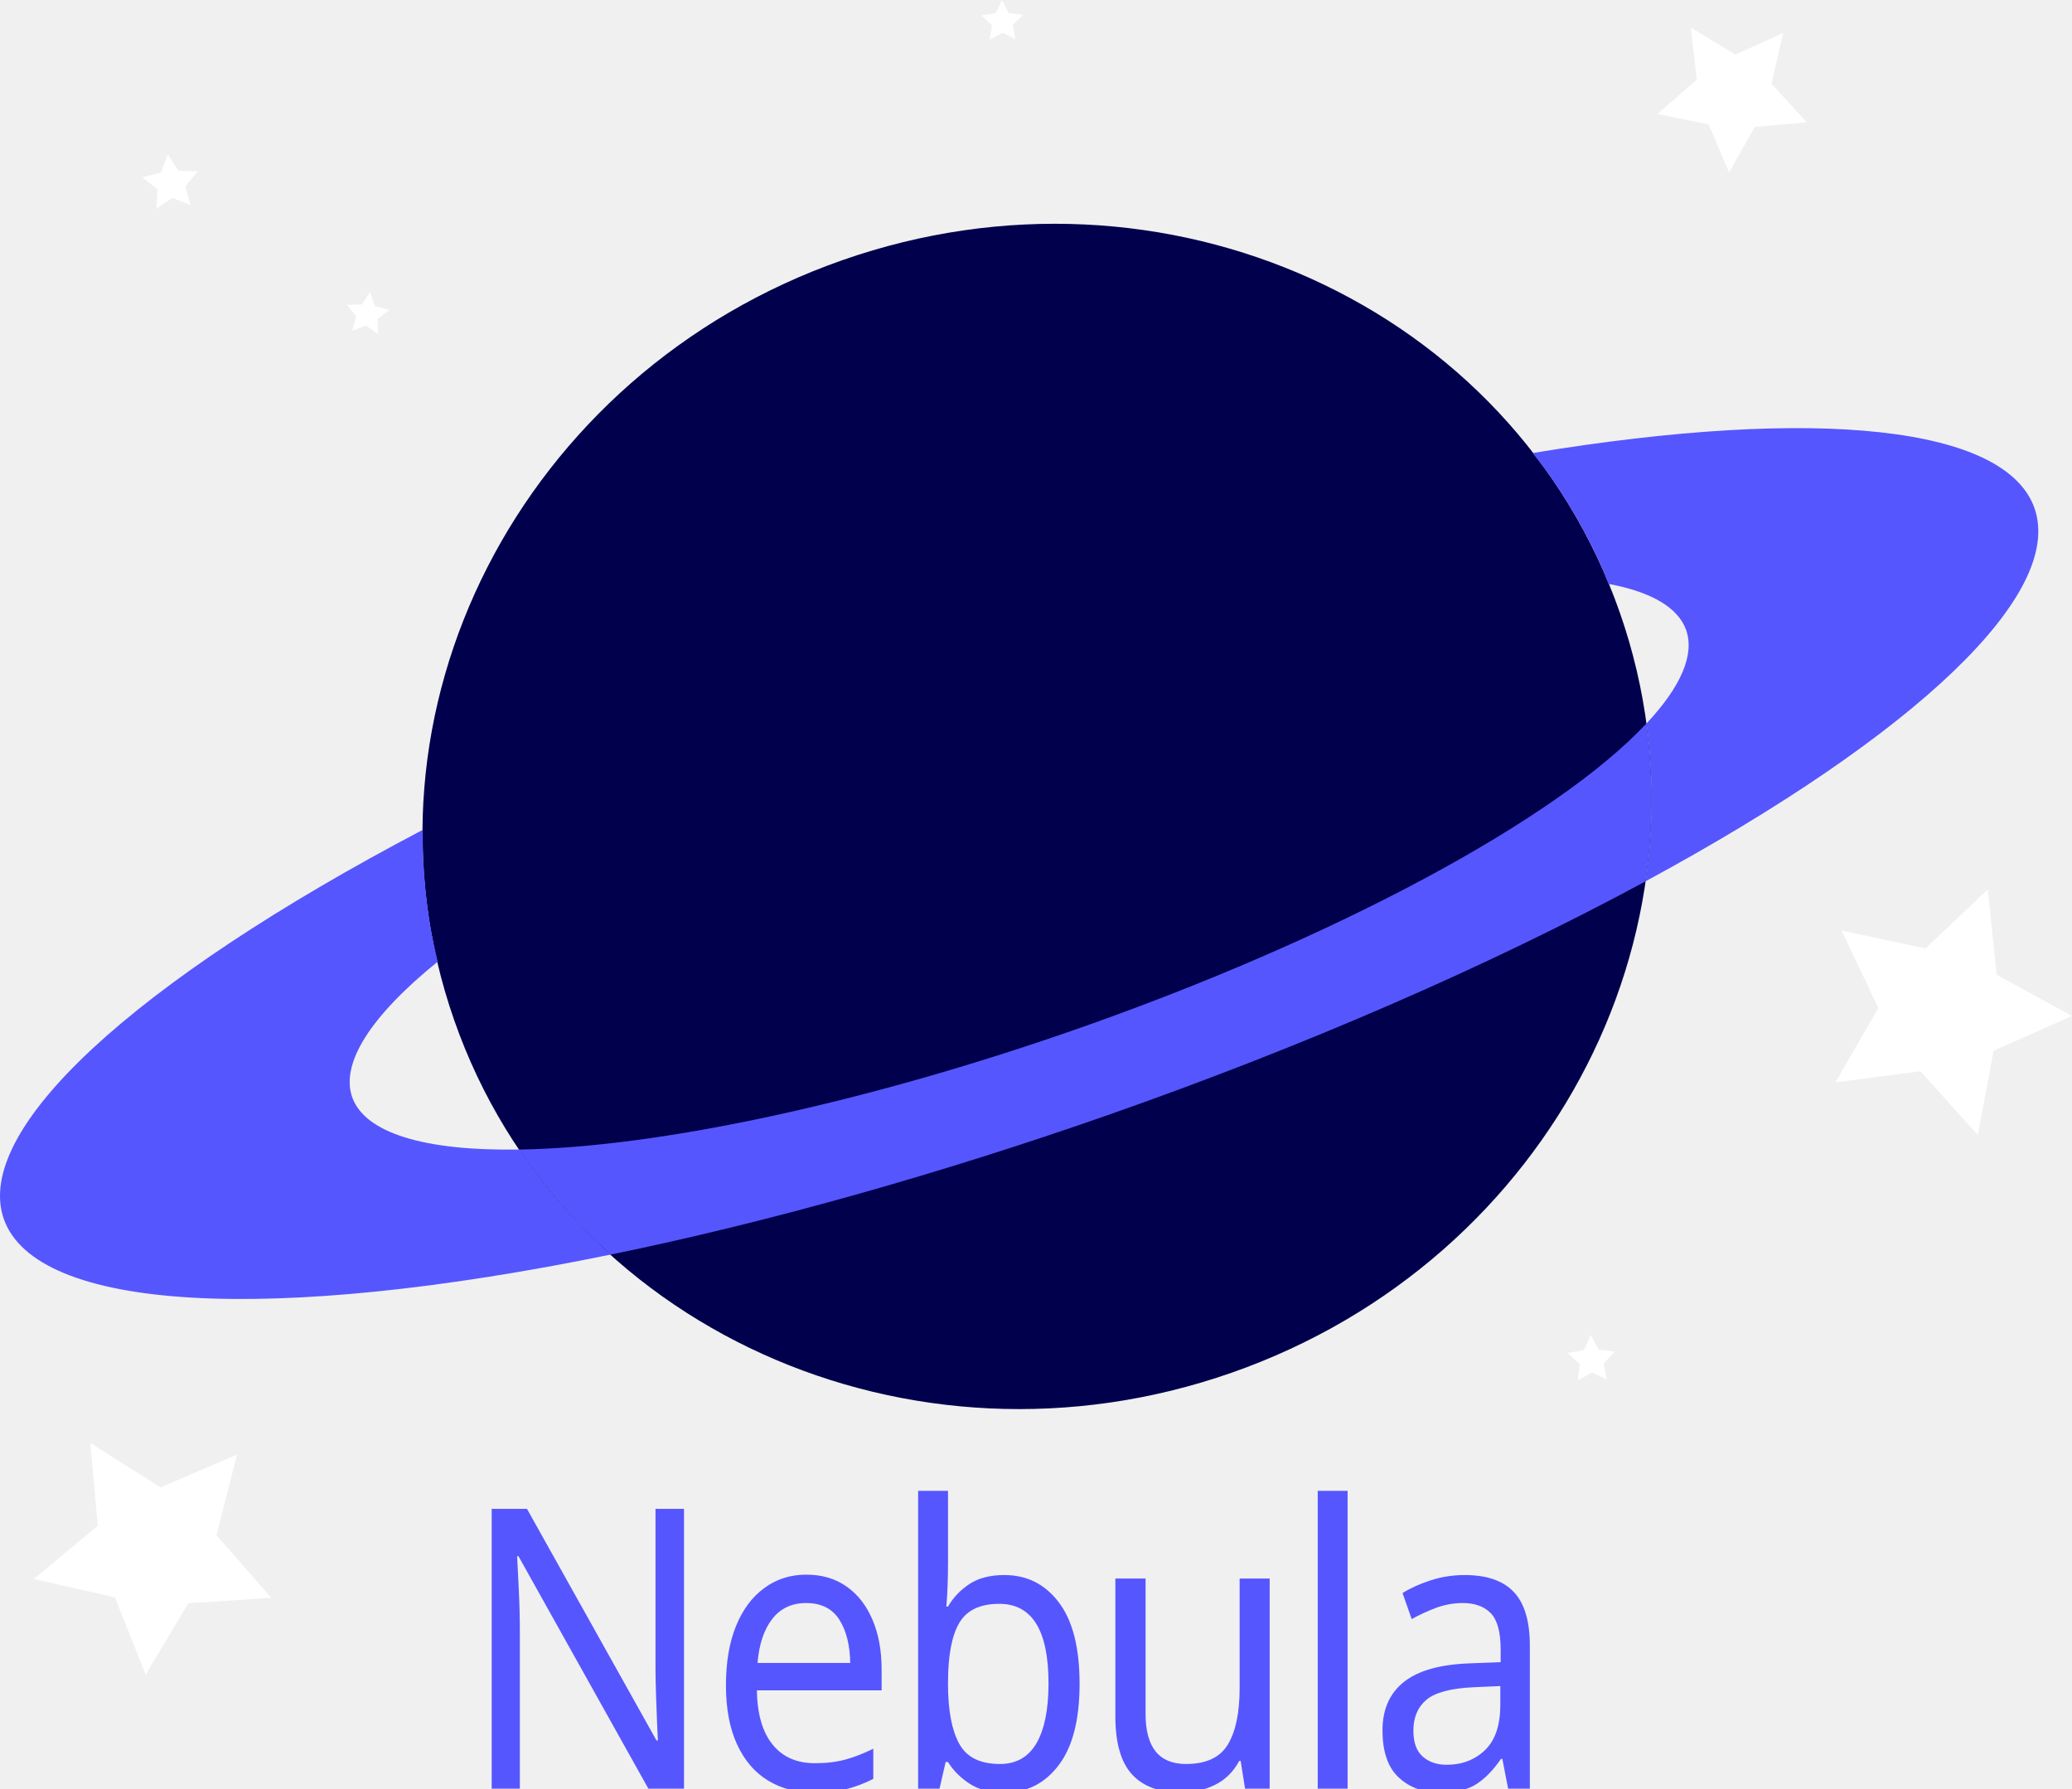
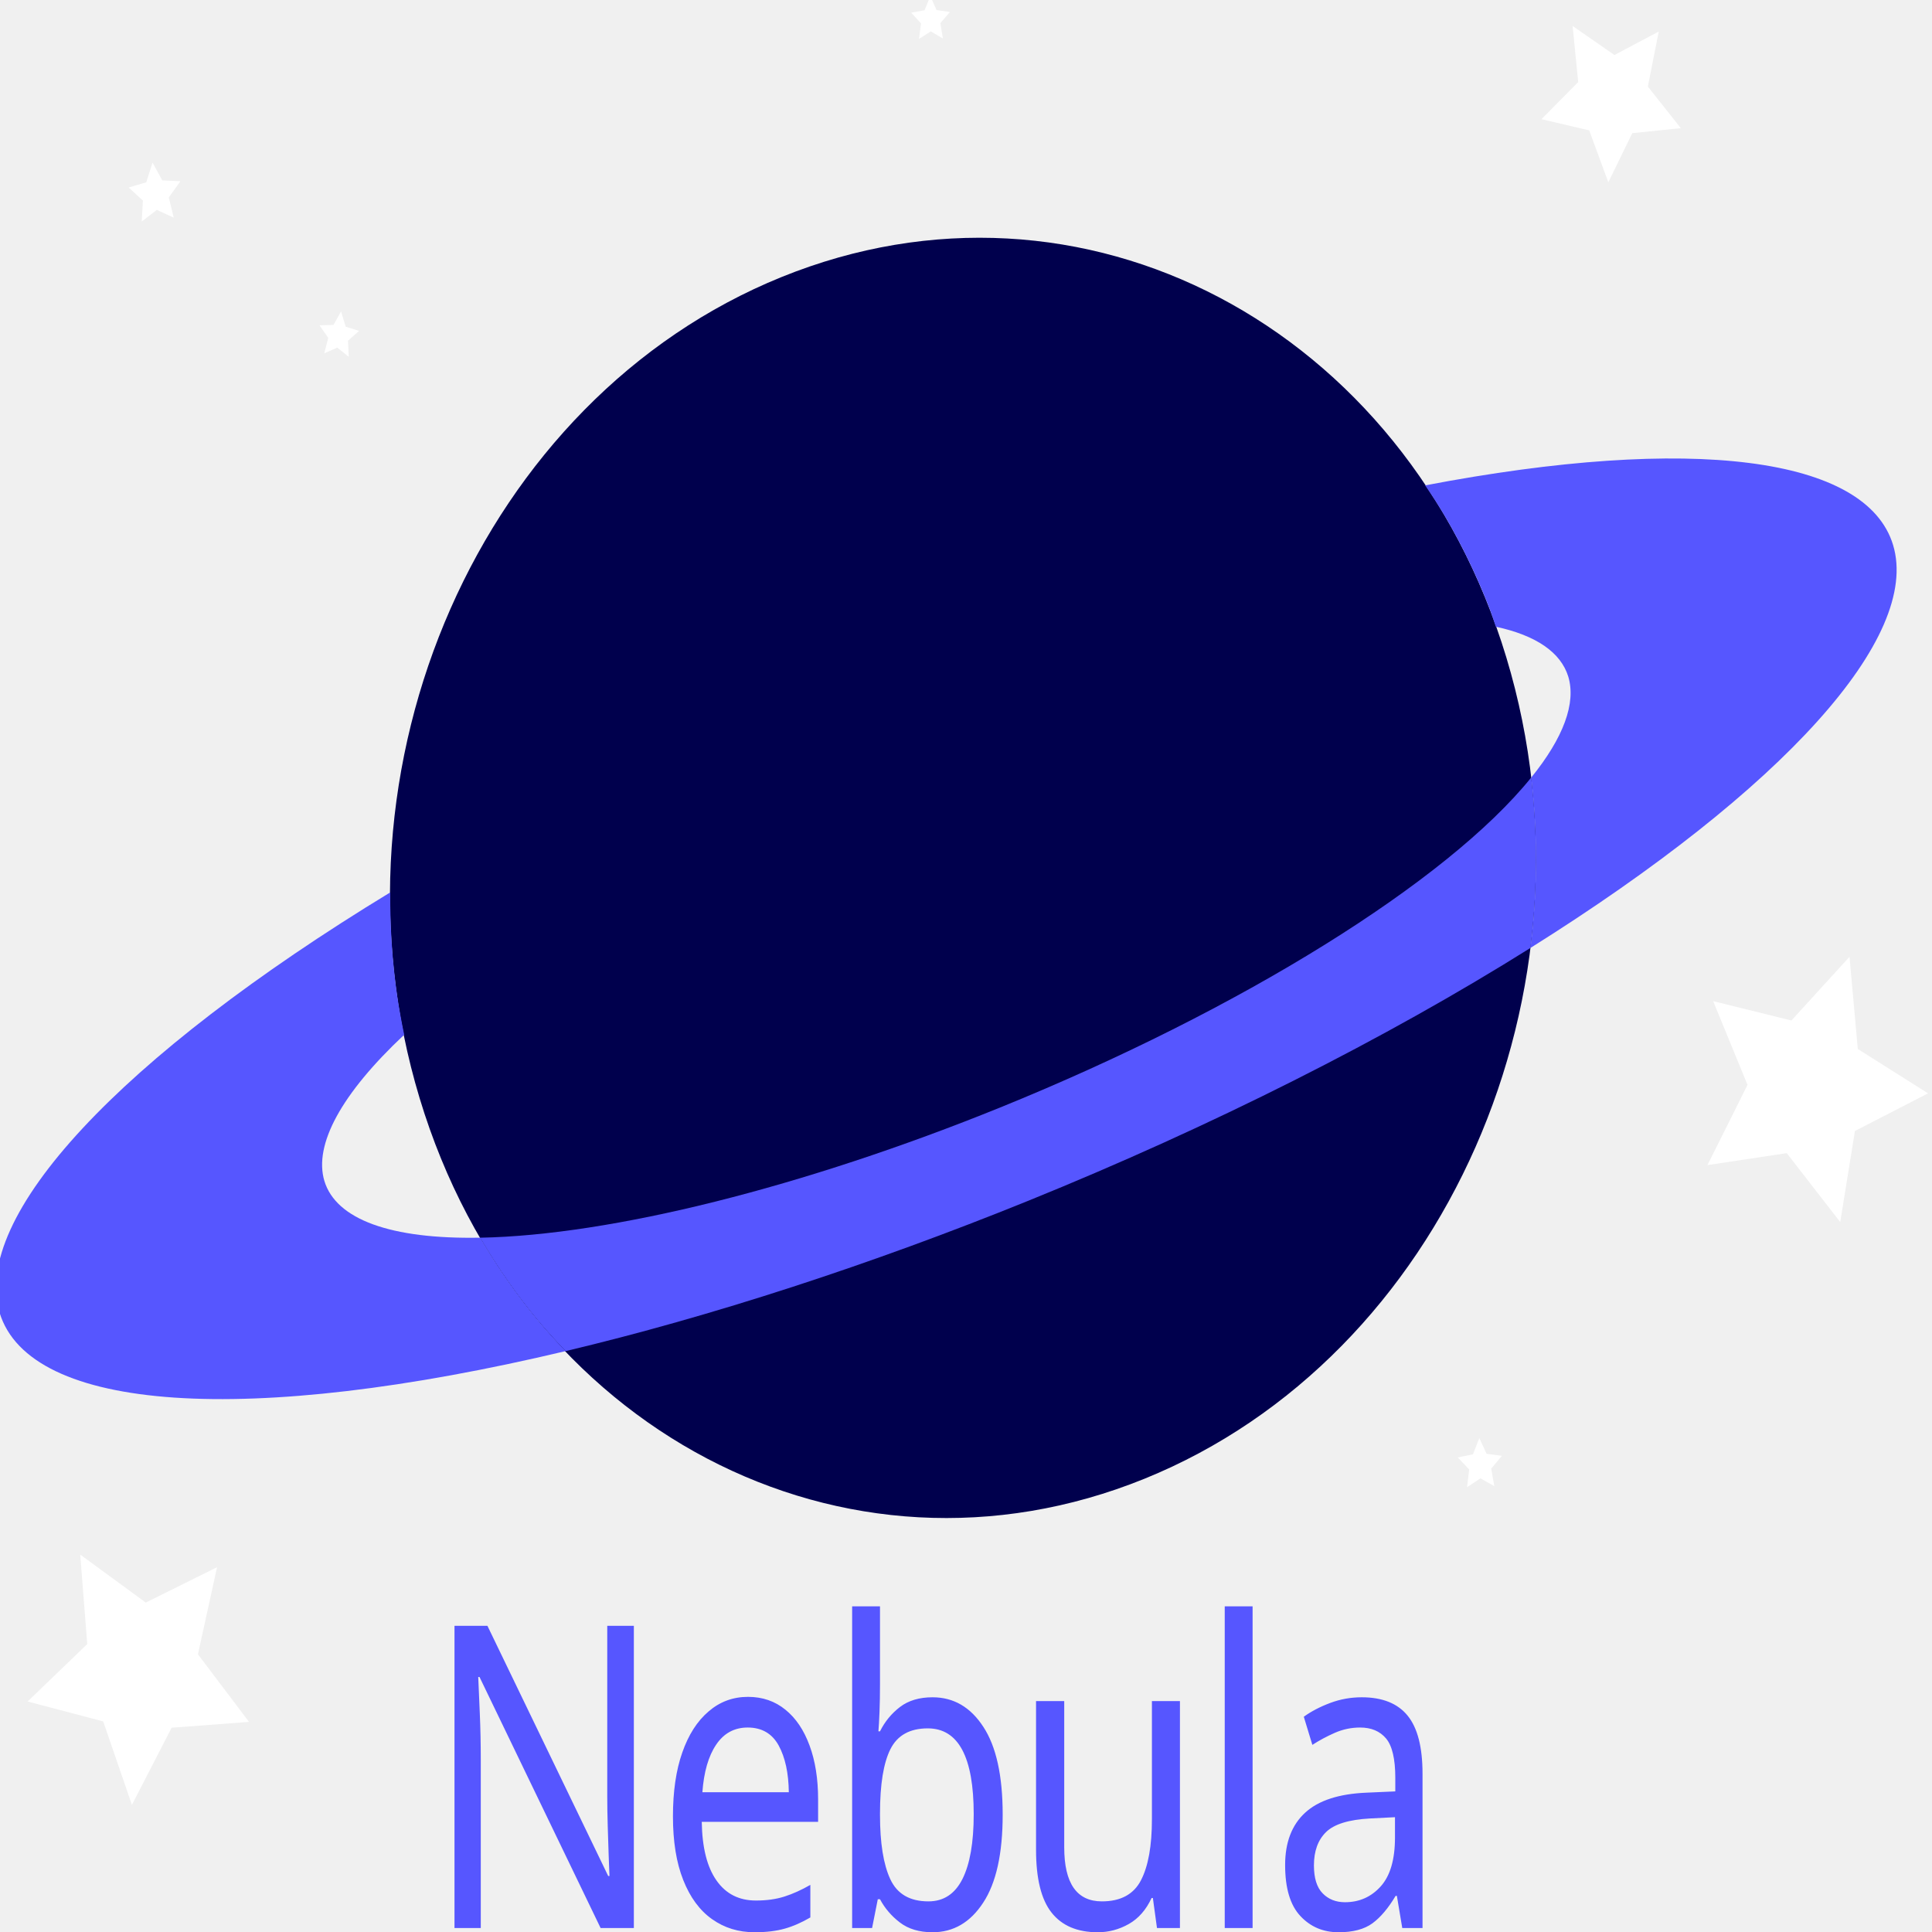
- <svg xmlns="http://www.w3.org/2000/svg" width="177.59mm" height="153.27mm" version="1.1" viewBox="0 0 177.59 153.27">
-   <g transform="translate(-2.9338 -16.834)">
-     <g transform="rotate(-19.282 211.66 41.56)">
-       <path d="m136.52 44.681a52.917 50.501 0 0 1-52.917 50.501 52.917 50.501 0 0 1-52.917-50.501 52.917 50.501 0 0 1 52.917-50.501 52.917 50.501 0 0 1 52.917 50.501z" fill="#00004d" stroke-width="0" />
-       <g fill="#5656ff" stroke-width=".195">
-         <path d="m135.53 54.415a52.917 50.501 0 0 1-0.058 0.295 52.917 50.501 0 0 1-0.321 1.409 52.917 50.501 0 0 1-0.363 1.4 52.917 50.501 0 0 1-0.405 1.39 52.917 50.501 0 0 1-0.446 1.378 52.917 50.501 0 0 1-0.487 1.365 52.917 50.501 0 0 1-0.528 1.351 52.917 50.501 0 0 1-0.568 1.336 52.917 50.501 0 0 1-0.608 1.32 52.917 50.501 0 0 1-0.647 1.303 52.917 50.501 0 0 1-0.101 0.189 92.198 22.852 0 0 0 42.024-19.164 92.198 22.852 0 0 0-39.038-18.67 52.917 50.501 0 0 1 0.925 2.965 52.917 50.501 0 0 1 0.897 4.085 52.917 50.501 0 0 1 0.541 4.142 52.917 50.501 0 0 1 0.067 1.538 60.568 15.012 0 0 1 4.978 5.94 60.568 15.012 0 0 1-5.86 6.428z" />
-         <path d="m32.286 56.967a52.917 50.501 0 0 0 0.024 0.111 52.917 50.501 0 0 0 1.248 4.001 52.917 50.501 0 0 0 1.59 3.888 52.917 50.501 0 0 0 1.581 3.087 92.198 22.852 0 0 0 44.091 2.786 92.198 22.852 0 0 0 50.174-3.688 52.917 50.501 0 0 0 0.101-0.189 52.917 50.501 0 0 0 0.647-1.303 52.917 50.501 0 0 0 0.608-1.32 52.917 50.501 0 0 0 0.568-1.336 52.917 50.501 0 0 0 0.528-1.351 52.917 50.501 0 0 0 0.487-1.365 52.917 50.501 0 0 0 0.446-1.378 52.917 50.501 0 0 0 0.405-1.39 52.917 50.501 0 0 0 0.363-1.4 52.917 50.501 0 0 0 0.321-1.409 52.917 50.501 0 0 0 0.058-0.295 60.568 15.012 0 0 1-54.707 8.585 60.568 15.012 0 0 1-48.535-6.033z" />
-         <path d="m33.528 28.381a92.198 22.852 0 0 0-44.905 19.607 92.198 22.852 0 0 0 48.107 20.066 52.917 50.501 0 0 1-1.581-3.087 52.917 50.501 0 0 1-1.59-3.888 52.917 50.501 0 0 1-1.248-4.001 52.917 50.501 0 0 1-0.024-0.111 60.568 15.012 0 0 1-12.033-8.979 60.568 15.012 0 0 1 10.755-8.524 52.917 50.501 0 0 1 0.405-3.096 52.917 50.501 0 0 1 0.897-4.085 52.917 50.501 0 0 1 1.218-3.903z" />
+ <svg xmlns="http://www.w3.org/2000/svg" width="1200" height="1200" version="1.1" viewBox="0 0 317.5 317.5" id="svg401">
+   <defs id="defs405" />
+   <g transform="matrix(1.78782,0,0,2.071527,-5.894366,-35.522)" id="g399">
+     <g transform="rotate(-19.282,211.66,41.56)" id="g377">
+       <path d="M 136.52,44.681 A 52.917,50.501 0 0 1 83.603,95.182 52.917,50.501 0 0 1 30.686,44.681 52.917,50.501 0 0 1 83.603,-5.82 52.917,50.501 0 0 1 136.52,44.681 Z" fill="#00004d" stroke-width="0" id="path365" />
+       <g fill="#5656ff" stroke-width="0.195" id="g373">
+         <path d="m 135.53,54.415 a 52.917,50.501 0 0 1 -0.058,0.295 52.917,50.501 0 0 1 -0.321,1.409 52.917,50.501 0 0 1 -0.363,1.4 52.917,50.501 0 0 1 -0.405,1.39 52.917,50.501 0 0 1 -0.446,1.378 52.917,50.501 0 0 1 -0.487,1.365 52.917,50.501 0 0 1 -0.528,1.351 52.917,50.501 0 0 1 -0.568,1.336 52.917,50.501 0 0 1 -0.608,1.32 52.917,50.501 0 0 1 -0.647,1.303 52.917,50.501 0 0 1 -0.101,0.189 92.198,22.852 0 0 0 42.024,-19.164 92.198,22.852 0 0 0 -39.038,-18.67 52.917,50.501 0 0 1 0.925,2.965 52.917,50.501 0 0 1 0.897,4.085 52.917,50.501 0 0 1 0.541,4.142 52.917,50.501 0 0 1 0.067,1.538 60.568,15.012 0 0 1 4.978,5.94 60.568,15.012 0 0 1 -5.86,6.428 z" id="path367" />
+         <path d="m 32.286,56.967 a 52.917,50.501 0 0 0 0.024,0.111 52.917,50.501 0 0 0 1.248,4.001 52.917,50.501 0 0 0 1.59,3.888 52.917,50.501 0 0 0 1.581,3.087 92.198,22.852 0 0 0 44.091,2.786 92.198,22.852 0 0 0 50.174,-3.688 52.917,50.501 0 0 0 0.101,-0.189 52.917,50.501 0 0 0 0.647,-1.303 52.917,50.501 0 0 0 0.608,-1.32 52.917,50.501 0 0 0 0.568,-1.336 52.917,50.501 0 0 0 0.528,-1.351 52.917,50.501 0 0 0 0.487,-1.365 52.917,50.501 0 0 0 0.446,-1.378 52.917,50.501 0 0 0 0.405,-1.39 52.917,50.501 0 0 0 0.363,-1.4 52.917,50.501 0 0 0 0.321,-1.409 52.917,50.501 0 0 0 0.058,-0.295 60.568,15.012 0 0 1 -54.707,8.585 60.568,15.012 0 0 1 -48.535,-6.033 z" id="path369" />
+         <path d="m 33.528,28.381 a 92.198,22.852 0 0 0 -44.905,19.607 92.198,22.852 0 0 0 48.107,20.066 52.917,50.501 0 0 1 -1.581,-3.087 52.917,50.501 0 0 1 -1.59,-3.888 52.917,50.501 0 0 1 -1.248,-4.001 52.917,50.501 0 0 1 -0.024,-0.111 60.568,15.012 0 0 1 -12.033,-8.979 60.568,15.012 0 0 1 10.755,-8.524 52.917,50.501 0 0 1 0.405,-3.096 52.917,50.501 0 0 1 0.897,-4.085 52.917,50.501 0 0 1 1.218,-3.903 z" id="path371" />
      </g>
-       <path d="m136.52 44.681a52.917 50.501 0 0 1-52.917 50.501 52.917 50.501 0 0 1-52.917-50.501 52.917 50.501 0 0 1 52.917-50.501 52.917 50.501 0 0 1 52.917 50.501z" fill="none" stroke-width=".22" />
+       <path d="M 136.52,44.681 A 52.917,50.501 0 0 1 83.603,95.182 52.917,50.501 0 0 1 30.686,44.681 52.917,50.501 0 0 1 83.603,-5.82 52.917,50.501 0 0 1 136.52,44.681 Z" fill="none" stroke-width="0.22" id="path375" />
    </g>
-     <g fill="#fff" stroke-width="0">
-       <path transform="translate(4.115 41.524)" d="m147.02-9.913-1.756-4.12-4.389-0.889 3.375-2.943-0.511-4.449 3.842 2.301 4.074-1.861-1.001 4.365 3.029 3.299-4.461 0.397z" />
-       <path transform="translate(-32.546 40.027)" d="m58.732 113.72-7.113 0.463-3.651 6.122-2.638-6.622-6.95-1.58 5.482-4.555-0.645-7.098 6.026 3.806 6.552-2.807-1.758 6.908z" />
-       <path transform="translate(1.1223 36.661)" d="m171.33 77.436-4.915-5.469-7.292 0.949 3.683-6.365-3.156-6.642 7.191 1.536 5.342-5.054 0.762 7.314 6.457 3.519-6.721 2.985z" />
-       <path transform="translate(4.115 41.524)" d="m15.151-7.108-1.552-0.619-1.39 0.928 0.109-1.667-1.312-1.035 1.62-0.411 0.579-1.567 0.892 1.413 1.67 0.066-1.068 1.285z" />
-       <path transform="translate(4.115 41.524)" d="m31.236 3.928-1.052-0.728-1.196 0.454 0.367-1.225-0.801-0.997 1.278-0.03 0.7-1.07 0.423 1.207 1.234 0.336-1.017 0.775z" />
-       <path transform="translate(4.115 41.524)" d="m85.853-21.323-1.108-0.561-1.091 0.595 0.191-1.227-0.903-0.853 1.226-0.197 0.533-1.122 0.567 1.105 1.232 0.16-0.876 0.88z" />
-       <path transform="translate(4.115 41.524)" d="m136.54 93.522-1.274-0.618-1.231 0.7 0.194-1.403-1.046-0.955 1.394-0.249 0.585-1.29 0.668 1.249 1.407 0.158-0.981 1.021z" />
+     <g fill="#ffffff" stroke-width="0" id="g393">
+       <path transform="translate(4.115,41.524)" d="m 147.02,-9.913 -1.756,-4.12 -4.389,-0.889 3.375,-2.943 -0.511,-4.449 3.842,2.301 4.074,-1.861 -1.001,4.365 3.029,3.299 -4.461,0.397 z" id="path379" />
+       <path transform="translate(-32.546,40.027)" d="m 58.732,113.72 -7.113,0.463 -3.651,6.122 -2.638,-6.622 -6.95,-1.58 5.482,-4.555 -0.645,-7.098 6.026,3.806 6.552,-2.807 -1.758,6.908 z" id="path381" />
+       <path transform="translate(1.1223,36.661)" d="m 171.33,77.436 -4.915,-5.469 -7.292,0.949 3.683,-6.365 -3.156,-6.642 7.191,1.536 5.342,-5.054 0.762,7.314 6.457,3.519 -6.721,2.985 z" id="path383" />
+       <path transform="translate(4.115,41.524)" d="m 15.151,-7.108 -1.552,-0.619 -1.39,0.928 0.109,-1.667 -1.312,-1.035 1.62,-0.411 0.579,-1.567 0.892,1.413 1.67,0.066 -1.068,1.285 z" id="path385" />
+       <path transform="translate(4.115,41.524)" d="m 31.236,3.928 -1.052,-0.728 -1.196,0.454 0.367,-1.225 -0.801,-0.997 1.278,-0.03 0.7,-1.07 0.423,1.207 1.234,0.336 -1.017,0.775 z" id="path387" />
+       <path transform="translate(4.115,41.524)" d="m 85.853,-21.323 -1.108,-0.561 -1.091,0.595 0.191,-1.227 -0.903,-0.853 1.226,-0.197 0.533,-1.122 0.567,1.105 1.232,0.16 -0.876,0.88 z" id="path389" />
+       <path transform="translate(4.115,41.524)" d="m 136.54,93.522 -1.274,-0.618 -1.231,0.7 0.194,-1.403 -1.046,-0.955 1.394,-0.249 0.585,-1.29 0.668,1.249 1.407,0.158 -0.981,1.021 z" id="path391" />
    </g>
-     <text transform="scale(.93125 1.0738)" x="45.373" y="158.412" fill="#5656ff" font-family="Magneto" font-size="31.269px" letter-spacing="-.889px" stroke-width="26.057" style="font-variant-caps:normal;font-variant-east-asian:normal;font-variant-ligatures:normal;font-variant-numeric:normal" xml:space="preserve">
-       <tspan x="45.373" y="158.412" fill="#5656ff" font-family="Moondance" font-size="31.269px" stroke-width="26.057" style="font-variant-caps:normal;font-variant-east-asian:normal;font-variant-ligatures:normal;font-variant-numeric:normal">Nebula</tspan>
+     <text transform="scale(0.93125,1.0738)" x="45.373" y="158.412" fill="#5656ff" font-family="Magneto" font-size="31.269px" letter-spacing="-0.889px" stroke-width="26.057" style="font-variant-ligatures:normal;font-variant-caps:normal;font-variant-numeric:normal;font-variant-east-asian:normal" xml:space="preserve" id="text397">
+       <tspan x="45.373" y="158.412" fill="#5656ff" font-family="Moondance" font-size="31.269px" stroke-width="26.057" style="font-variant-ligatures:normal;font-variant-caps:normal;font-variant-numeric:normal;font-variant-east-asian:normal" id="tspan395">Nebula</tspan>
    </text>
  </g>
</svg>
